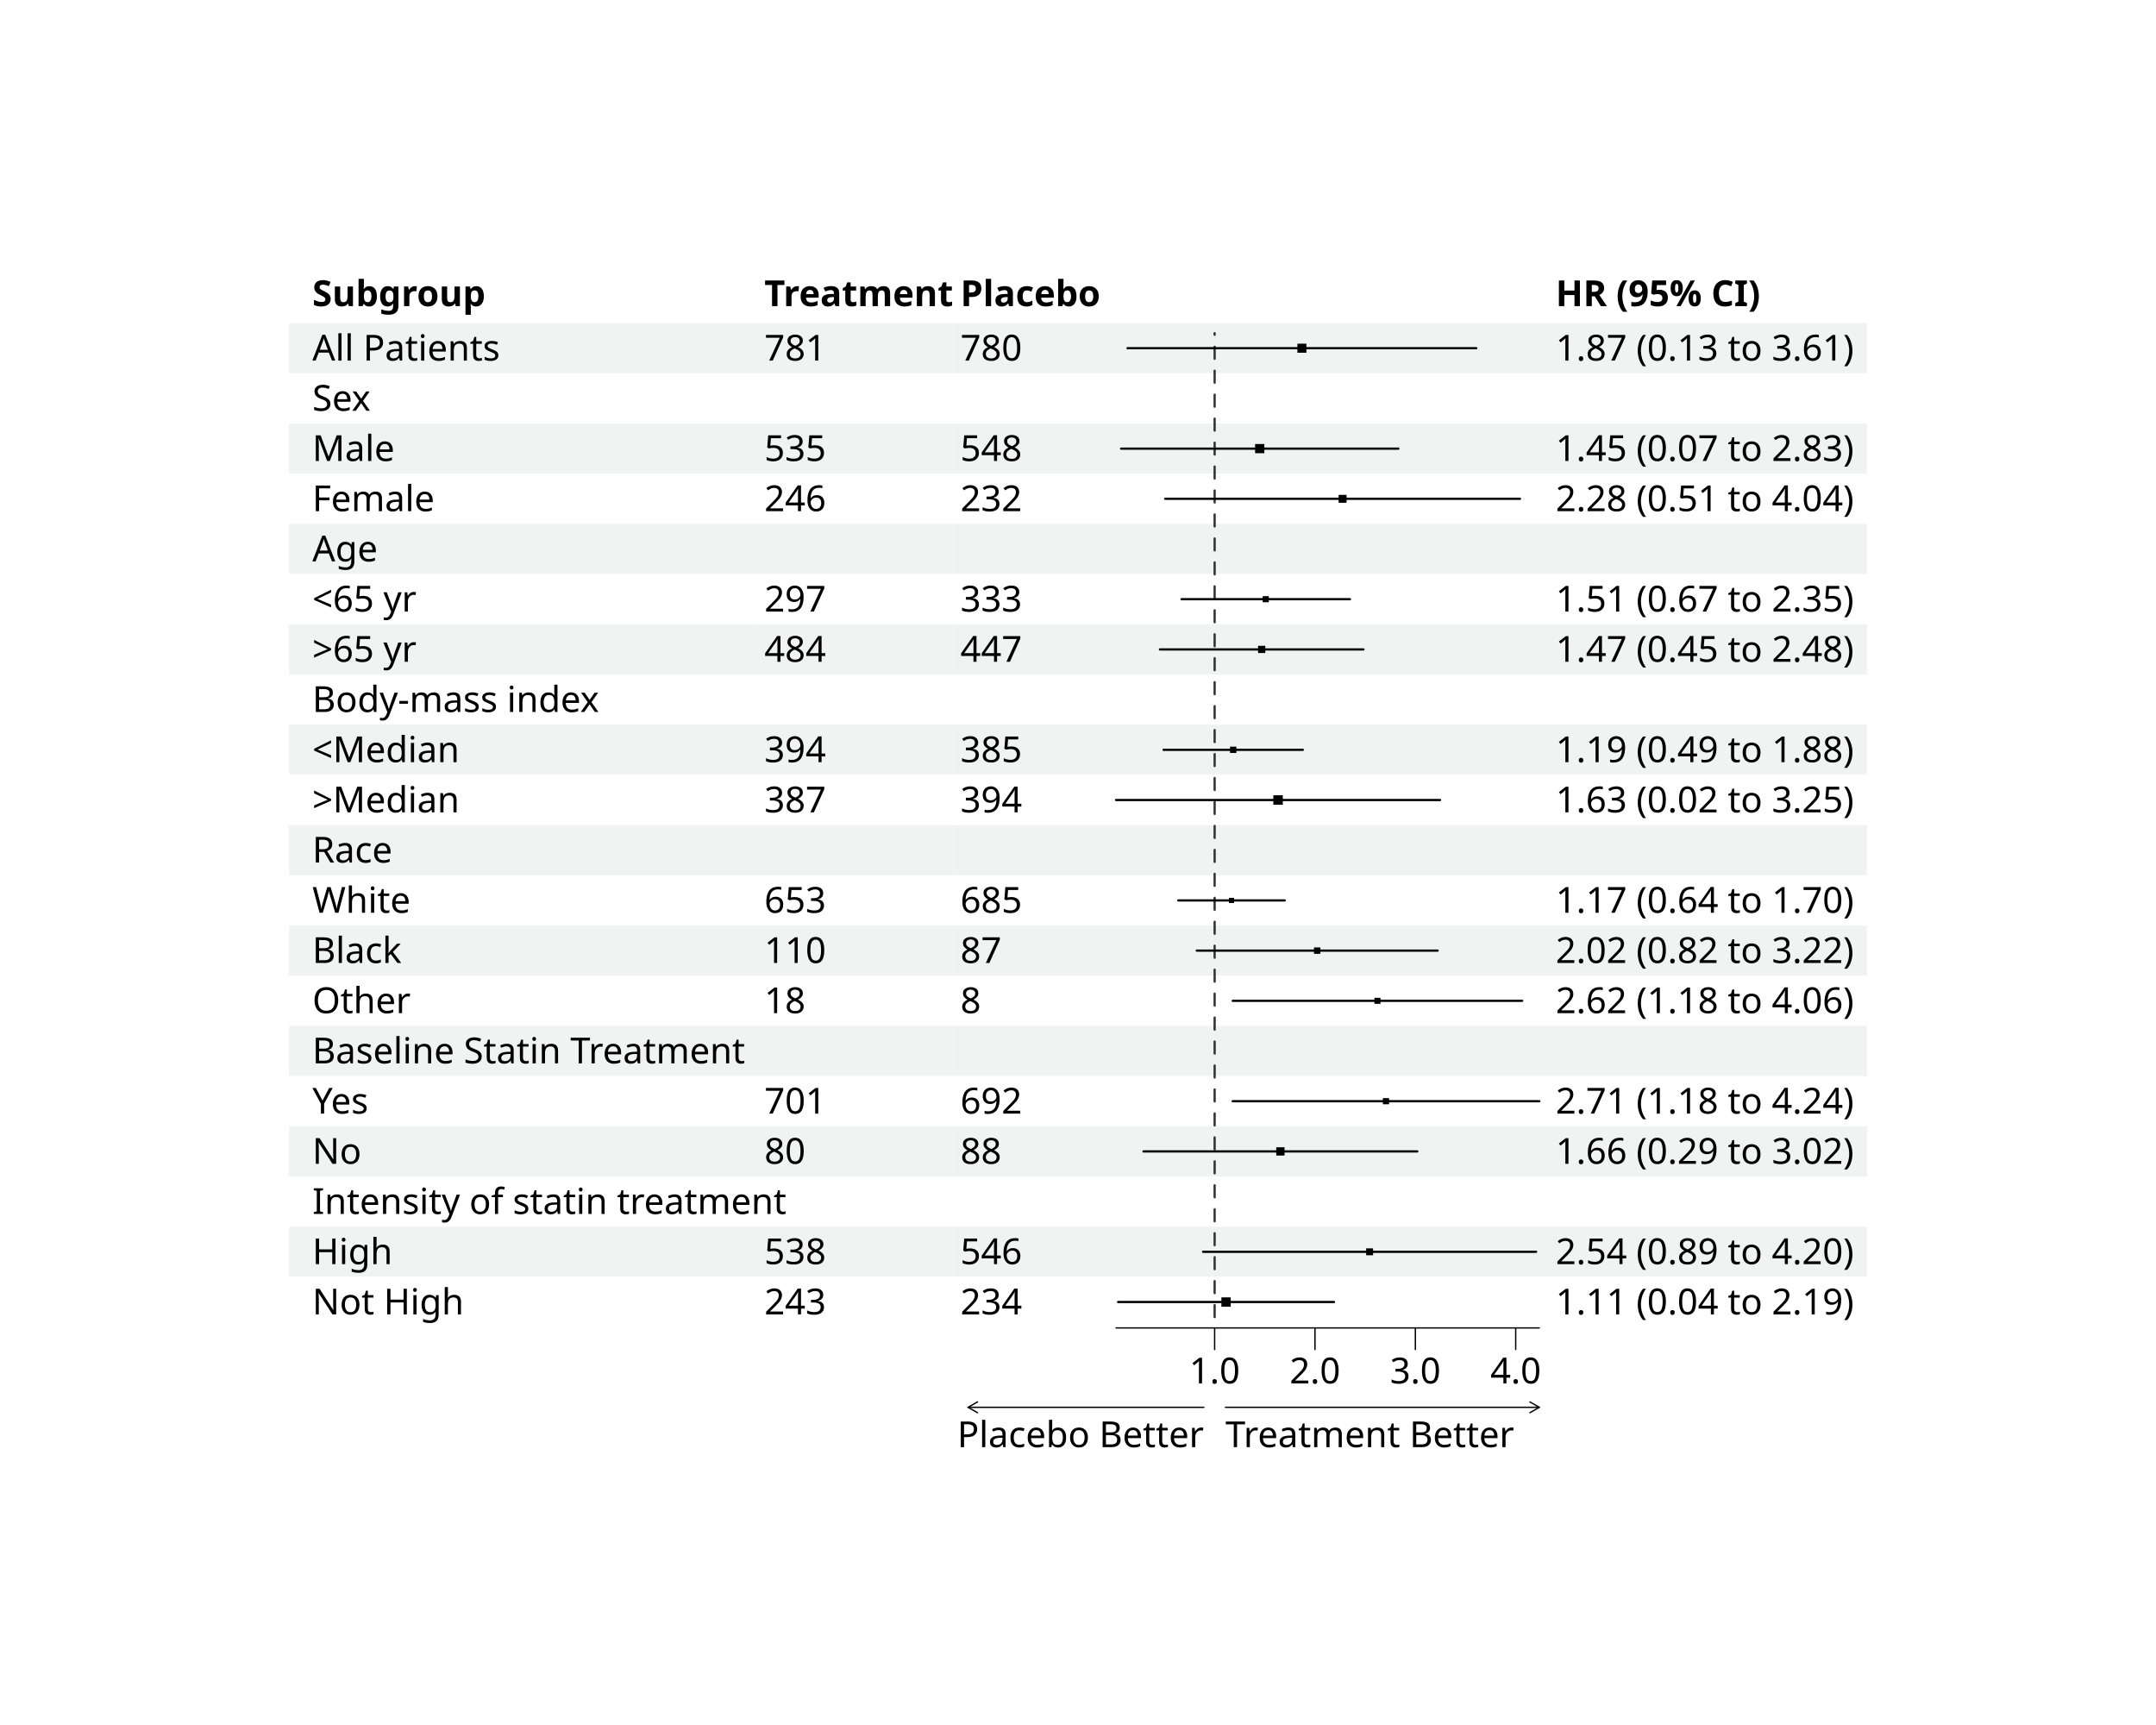
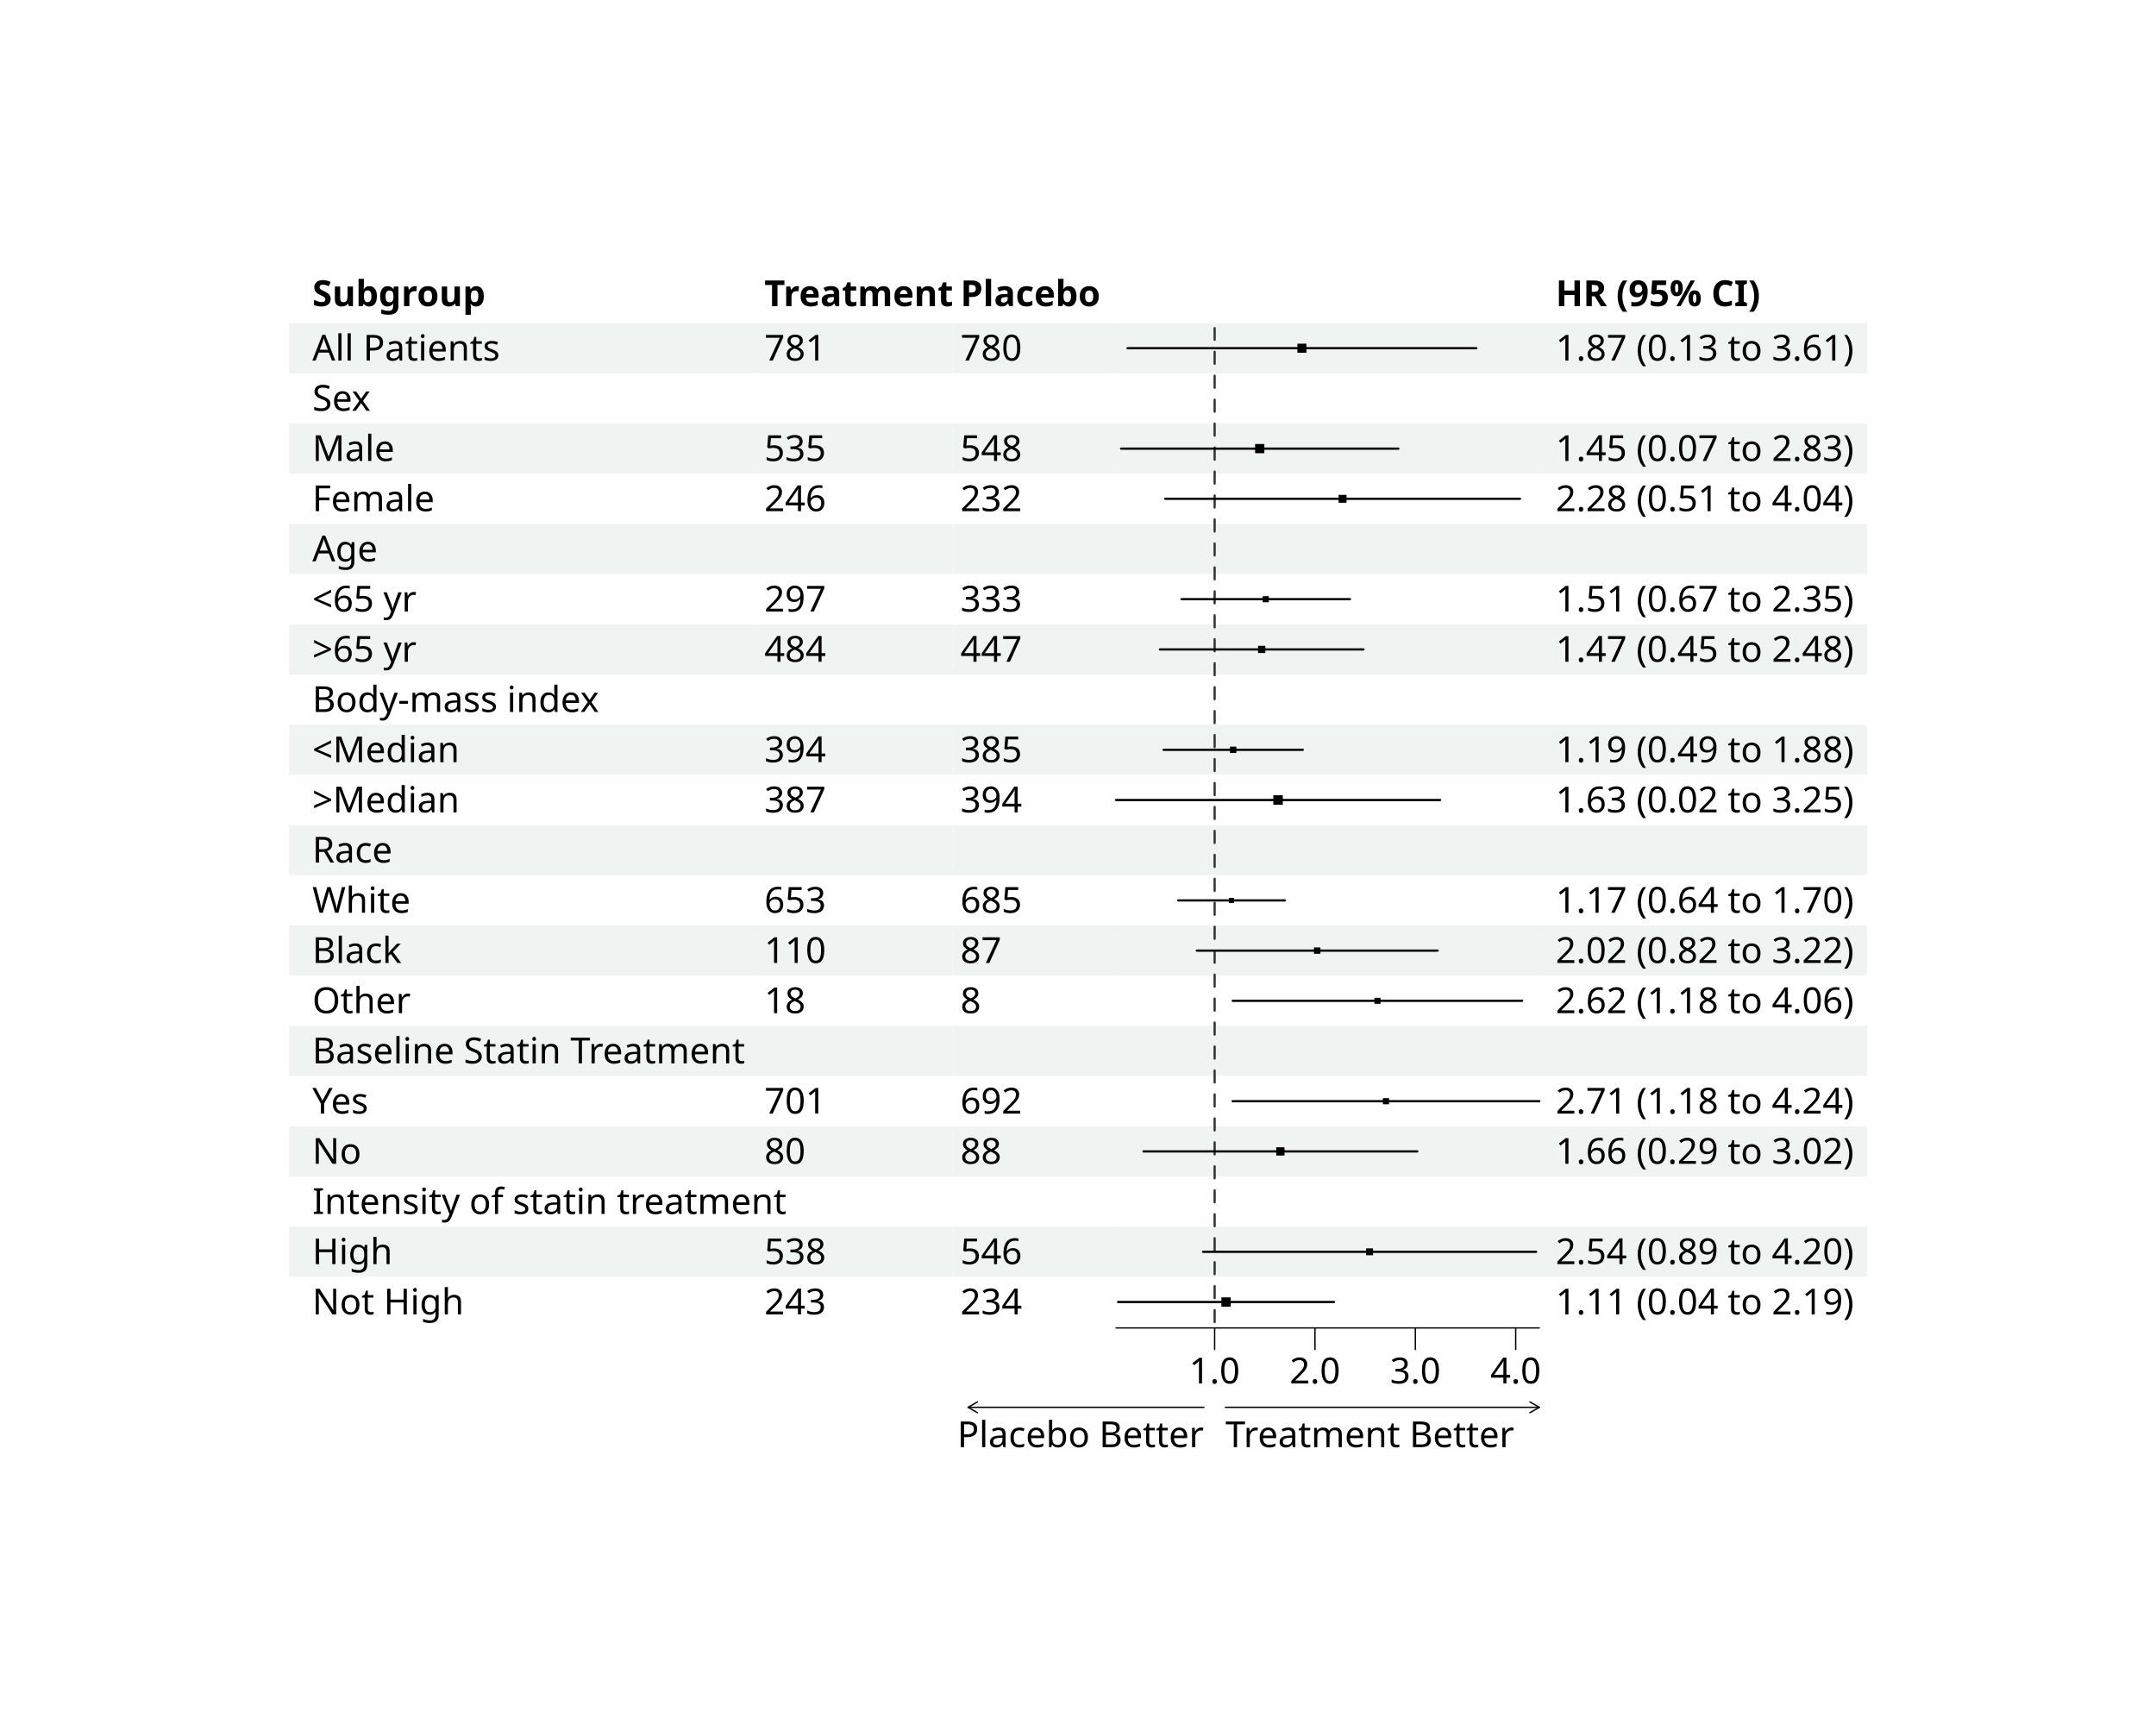
<svg xmlns="http://www.w3.org/2000/svg" class="svglite" data-engine-version="2.0" width="720.00pt" height="576.00pt" viewBox="0 0 720.00 576.00">
  <defs>
    <style type="text/css">
    .svglite line, .svglite polyline, .svglite polygon, .svglite path, .svglite rect, .svglite circle {
      fill: none;
      stroke: #000000;
      stroke-linecap: round;
      stroke-linejoin: round;
      stroke-miterlimit: 10.00;
    }
  </style>
  </defs>
  <rect width="100%" height="100%" style="stroke: none; fill: #FFFFFF;" />
  <defs>
    <clipPath id="cpMC4wMHw3MjAuMDB8MC4wMHw1NzYuMDA=">
      <rect x="0.00" y="0.00" width="720.00" height="576.00" />
    </clipPath>
  </defs>
  <g clip-path="url(#cpMC4wMHw3MjAuMDB8MC4wMHw1NzYuMDA=)">
    <rect x="96.54" y="88.29" width="155.42" height="19.60" style="stroke-width: 0.75; stroke: none; fill: #FFFFFF;" />
    <rect x="251.96" y="88.29" width="66.03" height="19.60" style="stroke-width: 0.75; stroke: none; fill: #FFFFFF;" />
    <rect x="317.99" y="88.29" width="54.71" height="19.60" style="stroke-width: 0.75; stroke: none; fill: #FFFFFF;" />
    <rect x="372.70" y="88.29" width="141.35" height="19.60" style="stroke-width: 0.75; stroke: none; fill: #FFFFFF;" />
    <rect x="514.05" y="88.29" width="109.41" height="19.60" style="stroke-width: 0.75; stroke: none; fill: #FFFFFF;" />
    <rect x="96.54" y="107.89" width="155.42" height="16.76" style="stroke-width: 0.75; stroke: none; fill: #EFF3F2;" />
    <rect x="96.54" y="124.65" width="155.42" height="16.76" style="stroke-width: 0.75; stroke: none; fill: #FFFFFF;" />
    <rect x="96.54" y="141.42" width="155.42" height="16.76" style="stroke-width: 0.75; stroke: none; fill: #EFF3F2;" />
    <rect x="96.54" y="158.18" width="155.42" height="16.76" style="stroke-width: 0.75; stroke: none; fill: #FFFFFF;" />
    <rect x="96.54" y="174.94" width="155.42" height="16.76" style="stroke-width: 0.75; stroke: none; fill: #EFF3F2;" />
    <rect x="96.54" y="191.70" width="155.42" height="16.76" style="stroke-width: 0.75; stroke: none; fill: #FFFFFF;" />
    <rect x="96.54" y="208.47" width="155.42" height="16.76" style="stroke-width: 0.75; stroke: none; fill: #EFF3F2;" />
    <rect x="96.54" y="225.23" width="155.42" height="16.76" style="stroke-width: 0.75; stroke: none; fill: #FFFFFF;" />
    <rect x="96.54" y="241.99" width="155.42" height="16.76" style="stroke-width: 0.75; stroke: none; fill: #EFF3F2;" />
    <rect x="96.54" y="258.75" width="155.42" height="16.76" style="stroke-width: 0.75; stroke: none; fill: #FFFFFF;" />
    <rect x="96.54" y="275.51" width="155.42" height="16.76" style="stroke-width: 0.75; stroke: none; fill: #EFF3F2;" />
    <rect x="96.54" y="292.28" width="155.42" height="16.76" style="stroke-width: 0.75; stroke: none; fill: #FFFFFF;" />
    <rect x="96.54" y="309.04" width="155.42" height="16.76" style="stroke-width: 0.75; stroke: none; fill: #EFF3F2;" />
    <rect x="96.54" y="325.80" width="155.42" height="16.76" style="stroke-width: 0.75; stroke: none; fill: #FFFFFF;" />
    <rect x="96.54" y="342.56" width="155.42" height="16.76" style="stroke-width: 0.75; stroke: none; fill: #EFF3F2;" />
    <rect x="96.54" y="359.33" width="155.42" height="16.76" style="stroke-width: 0.75; stroke: none; fill: #FFFFFF;" />
    <rect x="96.54" y="376.09" width="155.42" height="16.76" style="stroke-width: 0.75; stroke: none; fill: #EFF3F2;" />
    <rect x="96.54" y="392.85" width="155.42" height="16.76" style="stroke-width: 0.75; stroke: none; fill: #FFFFFF;" />
    <rect x="96.54" y="409.61" width="155.42" height="16.76" style="stroke-width: 0.75; stroke: none; fill: #EFF3F2;" />
    <rect x="96.54" y="426.38" width="155.42" height="16.76" style="stroke-width: 0.75; stroke: none; fill: #FFFFFF;" />
    <rect x="251.96" y="107.89" width="66.03" height="16.76" style="stroke-width: 0.75; stroke: none; fill: #EFF3F2;" />
    <rect x="251.96" y="124.65" width="66.03" height="16.76" style="stroke-width: 0.75; stroke: none; fill: #FFFFFF;" />
    <rect x="251.96" y="141.42" width="66.03" height="16.76" style="stroke-width: 0.75; stroke: none; fill: #EFF3F2;" />
    <rect x="251.96" y="158.18" width="66.03" height="16.76" style="stroke-width: 0.75; stroke: none; fill: #FFFFFF;" />
    <rect x="251.96" y="174.94" width="66.03" height="16.76" style="stroke-width: 0.75; stroke: none; fill: #EFF3F2;" />
    <rect x="251.96" y="191.70" width="66.03" height="16.76" style="stroke-width: 0.75; stroke: none; fill: #FFFFFF;" />
    <rect x="251.96" y="208.47" width="66.03" height="16.76" style="stroke-width: 0.75; stroke: none; fill: #EFF3F2;" />
    <rect x="251.96" y="225.23" width="66.03" height="16.76" style="stroke-width: 0.75; stroke: none; fill: #FFFFFF;" />
    <rect x="251.96" y="241.99" width="66.03" height="16.76" style="stroke-width: 0.75; stroke: none; fill: #EFF3F2;" />
    <rect x="251.96" y="258.75" width="66.03" height="16.76" style="stroke-width: 0.75; stroke: none; fill: #FFFFFF;" />
    <rect x="251.96" y="275.51" width="66.03" height="16.76" style="stroke-width: 0.75; stroke: none; fill: #EFF3F2;" />
    <rect x="251.96" y="292.28" width="66.03" height="16.76" style="stroke-width: 0.75; stroke: none; fill: #FFFFFF;" />
    <rect x="251.96" y="309.04" width="66.03" height="16.76" style="stroke-width: 0.75; stroke: none; fill: #EFF3F2;" />
    <rect x="251.96" y="325.80" width="66.03" height="16.76" style="stroke-width: 0.75; stroke: none; fill: #FFFFFF;" />
    <rect x="251.96" y="342.56" width="66.03" height="16.76" style="stroke-width: 0.75; stroke: none; fill: #EFF3F2;" />
    <rect x="251.96" y="359.33" width="66.03" height="16.76" style="stroke-width: 0.75; stroke: none; fill: #FFFFFF;" />
    <rect x="251.96" y="376.09" width="66.03" height="16.76" style="stroke-width: 0.75; stroke: none; fill: #EFF3F2;" />
    <rect x="251.96" y="392.85" width="66.03" height="16.76" style="stroke-width: 0.75; stroke: none; fill: #FFFFFF;" />
    <rect x="251.96" y="409.61" width="66.03" height="16.76" style="stroke-width: 0.75; stroke: none; fill: #EFF3F2;" />
    <rect x="251.96" y="426.38" width="66.03" height="16.76" style="stroke-width: 0.75; stroke: none; fill: #FFFFFF;" />
    <rect x="317.99" y="107.89" width="54.71" height="16.76" style="stroke-width: 0.75; stroke: none; fill: #EFF3F2;" />
    <rect x="317.99" y="124.65" width="54.71" height="16.76" style="stroke-width: 0.75; stroke: none; fill: #FFFFFF;" />
    <rect x="317.99" y="141.42" width="54.71" height="16.76" style="stroke-width: 0.75; stroke: none; fill: #EFF3F2;" />
    <rect x="317.99" y="158.18" width="54.71" height="16.76" style="stroke-width: 0.75; stroke: none; fill: #FFFFFF;" />
    <rect x="317.99" y="174.94" width="54.71" height="16.76" style="stroke-width: 0.75; stroke: none; fill: #EFF3F2;" />
    <rect x="317.99" y="191.70" width="54.71" height="16.76" style="stroke-width: 0.75; stroke: none; fill: #FFFFFF;" />
    <rect x="317.99" y="208.47" width="54.71" height="16.76" style="stroke-width: 0.75; stroke: none; fill: #EFF3F2;" />
    <rect x="317.99" y="225.23" width="54.71" height="16.76" style="stroke-width: 0.75; stroke: none; fill: #FFFFFF;" />
    <rect x="317.99" y="241.99" width="54.71" height="16.76" style="stroke-width: 0.75; stroke: none; fill: #EFF3F2;" />
    <rect x="317.99" y="258.75" width="54.71" height="16.76" style="stroke-width: 0.75; stroke: none; fill: #FFFFFF;" />
    <rect x="317.99" y="275.51" width="54.71" height="16.76" style="stroke-width: 0.75; stroke: none; fill: #EFF3F2;" />
    <rect x="317.99" y="292.28" width="54.71" height="16.76" style="stroke-width: 0.75; stroke: none; fill: #FFFFFF;" />
    <rect x="317.99" y="309.04" width="54.71" height="16.76" style="stroke-width: 0.75; stroke: none; fill: #EFF3F2;" />
    <rect x="317.99" y="325.80" width="54.71" height="16.76" style="stroke-width: 0.75; stroke: none; fill: #FFFFFF;" />
    <rect x="317.99" y="342.56" width="54.71" height="16.76" style="stroke-width: 0.75; stroke: none; fill: #EFF3F2;" />
    <rect x="317.99" y="359.33" width="54.71" height="16.76" style="stroke-width: 0.75; stroke: none; fill: #FFFFFF;" />
    <rect x="317.99" y="376.09" width="54.71" height="16.76" style="stroke-width: 0.75; stroke: none; fill: #EFF3F2;" />
    <rect x="317.99" y="392.85" width="54.71" height="16.76" style="stroke-width: 0.75; stroke: none; fill: #FFFFFF;" />
    <rect x="317.99" y="409.61" width="54.71" height="16.76" style="stroke-width: 0.75; stroke: none; fill: #EFF3F2;" />
    <rect x="317.99" y="426.38" width="54.71" height="16.76" style="stroke-width: 0.75; stroke: none; fill: #FFFFFF;" />
    <rect x="372.70" y="107.89" width="141.35" height="16.76" style="stroke-width: 0.75; stroke: none; fill: #EFF3F2;" />
    <rect x="372.70" y="124.65" width="141.35" height="16.76" style="stroke-width: 0.75; stroke: none; fill: #FFFFFF;" />
    <rect x="372.70" y="141.42" width="141.35" height="16.76" style="stroke-width: 0.75; stroke: none; fill: #EFF3F2;" />
    <rect x="372.70" y="158.18" width="141.35" height="16.76" style="stroke-width: 0.75; stroke: none; fill: #FFFFFF;" />
    <rect x="372.70" y="174.94" width="141.35" height="16.76" style="stroke-width: 0.75; stroke: none; fill: #EFF3F2;" />
    <rect x="372.70" y="191.70" width="141.35" height="16.76" style="stroke-width: 0.75; stroke: none; fill: #FFFFFF;" />
    <rect x="372.70" y="208.47" width="141.35" height="16.76" style="stroke-width: 0.75; stroke: none; fill: #EFF3F2;" />
    <rect x="372.70" y="225.23" width="141.35" height="16.76" style="stroke-width: 0.75; stroke: none; fill: #FFFFFF;" />
    <rect x="372.70" y="241.99" width="141.35" height="16.76" style="stroke-width: 0.75; stroke: none; fill: #EFF3F2;" />
    <rect x="372.70" y="258.75" width="141.35" height="16.76" style="stroke-width: 0.75; stroke: none; fill: #FFFFFF;" />
    <rect x="372.70" y="275.51" width="141.35" height="16.76" style="stroke-width: 0.75; stroke: none; fill: #EFF3F2;" />
    <rect x="372.70" y="292.28" width="141.35" height="16.76" style="stroke-width: 0.75; stroke: none; fill: #FFFFFF;" />
    <rect x="372.70" y="309.04" width="141.35" height="16.76" style="stroke-width: 0.75; stroke: none; fill: #EFF3F2;" />
    <rect x="372.70" y="325.80" width="141.35" height="16.76" style="stroke-width: 0.75; stroke: none; fill: #FFFFFF;" />
    <rect x="372.70" y="342.56" width="141.35" height="16.76" style="stroke-width: 0.75; stroke: none; fill: #EFF3F2;" />
    <rect x="372.70" y="359.33" width="141.35" height="16.76" style="stroke-width: 0.75; stroke: none; fill: #FFFFFF;" />
    <rect x="372.70" y="376.09" width="141.35" height="16.76" style="stroke-width: 0.75; stroke: none; fill: #EFF3F2;" />
    <rect x="372.70" y="392.85" width="141.35" height="16.76" style="stroke-width: 0.75; stroke: none; fill: #FFFFFF;" />
    <rect x="372.70" y="409.61" width="141.35" height="16.76" style="stroke-width: 0.75; stroke: none; fill: #EFF3F2;" />
    <rect x="372.70" y="426.38" width="141.35" height="16.76" style="stroke-width: 0.75; stroke: none; fill: #FFFFFF;" />
    <rect x="514.05" y="107.89" width="109.41" height="16.76" style="stroke-width: 0.75; stroke: none; fill: #EFF3F2;" />
    <rect x="514.05" y="124.65" width="109.41" height="16.76" style="stroke-width: 0.75; stroke: none; fill: #FFFFFF;" />
    <rect x="514.05" y="141.42" width="109.41" height="16.76" style="stroke-width: 0.75; stroke: none; fill: #EFF3F2;" />
    <rect x="514.05" y="158.18" width="109.41" height="16.76" style="stroke-width: 0.75; stroke: none; fill: #FFFFFF;" />
    <rect x="514.05" y="174.94" width="109.41" height="16.76" style="stroke-width: 0.75; stroke: none; fill: #EFF3F2;" />
    <rect x="514.05" y="191.70" width="109.41" height="16.76" style="stroke-width: 0.75; stroke: none; fill: #FFFFFF;" />
    <rect x="514.05" y="208.47" width="109.41" height="16.76" style="stroke-width: 0.75; stroke: none; fill: #EFF3F2;" />
    <rect x="514.05" y="225.23" width="109.41" height="16.76" style="stroke-width: 0.75; stroke: none; fill: #FFFFFF;" />
    <rect x="514.05" y="241.99" width="109.41" height="16.76" style="stroke-width: 0.75; stroke: none; fill: #EFF3F2;" />
    <rect x="514.05" y="258.75" width="109.41" height="16.76" style="stroke-width: 0.75; stroke: none; fill: #FFFFFF;" />
    <rect x="514.05" y="275.51" width="109.41" height="16.76" style="stroke-width: 0.75; stroke: none; fill: #EFF3F2;" />
    <rect x="514.05" y="292.28" width="109.41" height="16.76" style="stroke-width: 0.75; stroke: none; fill: #FFFFFF;" />
    <rect x="514.05" y="309.04" width="109.41" height="16.76" style="stroke-width: 0.75; stroke: none; fill: #EFF3F2;" />
    <rect x="514.05" y="325.80" width="109.41" height="16.76" style="stroke-width: 0.75; stroke: none; fill: #FFFFFF;" />
    <rect x="514.05" y="342.56" width="109.41" height="16.76" style="stroke-width: 0.75; stroke: none; fill: #EFF3F2;" />
    <rect x="514.05" y="359.33" width="109.41" height="16.76" style="stroke-width: 0.75; stroke: none; fill: #FFFFFF;" />
    <rect x="514.05" y="376.09" width="109.41" height="16.76" style="stroke-width: 0.75; stroke: none; fill: #EFF3F2;" />
    <rect x="514.05" y="392.85" width="109.41" height="16.76" style="stroke-width: 0.75; stroke: none; fill: #FFFFFF;" />
    <rect x="514.05" y="409.61" width="109.41" height="16.76" style="stroke-width: 0.75; stroke: none; fill: #EFF3F2;" />
    <rect x="514.05" y="426.38" width="109.41" height="16.76" style="stroke-width: 0.75; stroke: none; fill: #FFFFFF;" />
    <text x="104.31" y="102.22" style="font-size: 12.00px; font-weight: bold; font-family: sans;" textLength="52.05px" lengthAdjust="spacingAndGlyphs">Subgroup</text>
    <text x="104.31" y="120.40" style="font-size: 12.00px; font-family: sans;" textLength="70.03px" lengthAdjust="spacingAndGlyphs">   All Patients</text>
    <text x="255.26" y="102.22" style="font-size: 12.00px; font-weight: bold; font-family: sans;" textLength="54.69px" lengthAdjust="spacingAndGlyphs">Treatment</text>
    <text x="104.31" y="137.16" style="font-size: 12.00px; font-family: sans;" textLength="20.69px" lengthAdjust="spacingAndGlyphs">Sex</text>
    <text x="320.73" y="102.22" style="font-size: 12.00px; font-weight: bold; font-family: sans;" textLength="43.37px" lengthAdjust="spacingAndGlyphs">Placebo</text>
    <text x="104.31" y="153.93" style="font-size: 12.00px; font-family: sans;" textLength="42.68px" lengthAdjust="spacingAndGlyphs">     Male</text>
    <text x="379.77" y="102.22" style="font-size: 12.00px; font-weight: bold; font-family: sans;" textLength="3.33px" lengthAdjust="spacingAndGlyphs"> </text>
    <text x="104.31" y="170.69" style="font-size: 12.00px; font-family: sans;" textLength="56.69px" lengthAdjust="spacingAndGlyphs">     Female</text>
    <text x="519.52" y="102.22" style="font-size: 12.00px; font-weight: bold; font-family: sans;" textLength="68.02px" lengthAdjust="spacingAndGlyphs">HR (95% CI)</text>
    <text x="104.31" y="187.45" style="font-size: 12.00px; font-family: sans;" textLength="21.36px" lengthAdjust="spacingAndGlyphs">Age</text>
    <text x="104.31" y="204.21" style="font-size: 12.00px; font-family: sans;" textLength="50.36px" lengthAdjust="spacingAndGlyphs">     &lt;65 yr</text>
    <text x="104.31" y="220.98" style="font-size: 12.00px; font-family: sans;" textLength="50.36px" lengthAdjust="spacingAndGlyphs">     &gt;65 yr</text>
    <text x="104.31" y="237.74" style="font-size: 12.00px; font-family: sans;" textLength="92.07px" lengthAdjust="spacingAndGlyphs">Body-mass index</text>
    <text x="104.31" y="254.50" style="font-size: 12.00px; font-family: sans;" textLength="63.04px" lengthAdjust="spacingAndGlyphs">     &lt;Median</text>
    <text x="104.31" y="271.26" style="font-size: 12.00px; font-family: sans;" textLength="63.04px" lengthAdjust="spacingAndGlyphs">     &gt;Median</text>
    <text x="104.31" y="288.02" style="font-size: 12.00px; font-family: sans;" textLength="28.02px" lengthAdjust="spacingAndGlyphs">Race</text>
    <text x="104.31" y="304.79" style="font-size: 12.00px; font-family: sans;" textLength="47.34px" lengthAdjust="spacingAndGlyphs">     White</text>
    <text x="104.31" y="321.55" style="font-size: 12.00px; font-family: sans;" textLength="46.02px" lengthAdjust="spacingAndGlyphs">     Black</text>
    <text x="104.31" y="338.31" style="font-size: 12.00px; font-family: sans;" textLength="46.68px" lengthAdjust="spacingAndGlyphs">     Other</text>
    <text x="104.31" y="355.07" style="font-size: 12.00px; font-family: sans;" textLength="138.08px" lengthAdjust="spacingAndGlyphs">Baseline Statin Treatment</text>
    <text x="104.31" y="371.84" style="font-size: 12.00px; font-family: sans;" textLength="37.35px" lengthAdjust="spacingAndGlyphs">     Yes</text>
    <text x="104.31" y="388.60" style="font-size: 12.00px; font-family: sans;" textLength="32.01px" lengthAdjust="spacingAndGlyphs">     No</text>
    <text x="104.31" y="405.36" style="font-size: 12.00px; font-family: sans;" textLength="144.09px" lengthAdjust="spacingAndGlyphs">Intensity of statin treatment</text>
    <text x="104.31" y="422.12" style="font-size: 12.00px; font-family: sans;" textLength="41.35px" lengthAdjust="spacingAndGlyphs">     High</text>
    <text x="104.31" y="438.89" style="font-size: 12.00px; font-family: sans;" textLength="63.36px" lengthAdjust="spacingAndGlyphs">     Not High</text>
    <text x="255.26" y="120.40" style="font-size: 12.00px; font-family: sans;" textLength="20.02px" lengthAdjust="spacingAndGlyphs">781</text>
    <text x="255.26" y="153.93" style="font-size: 12.00px; font-family: sans;" textLength="20.02px" lengthAdjust="spacingAndGlyphs">535</text>
    <text x="255.26" y="170.69" style="font-size: 12.00px; font-family: sans;" textLength="20.02px" lengthAdjust="spacingAndGlyphs">246</text>
    <text x="255.26" y="204.21" style="font-size: 12.00px; font-family: sans;" textLength="20.02px" lengthAdjust="spacingAndGlyphs">297</text>
    <text x="255.26" y="220.98" style="font-size: 12.00px; font-family: sans;" textLength="20.02px" lengthAdjust="spacingAndGlyphs">484</text>
    <text x="255.26" y="254.50" style="font-size: 12.00px; font-family: sans;" textLength="20.02px" lengthAdjust="spacingAndGlyphs">394</text>
    <text x="255.26" y="271.26" style="font-size: 12.00px; font-family: sans;" textLength="20.02px" lengthAdjust="spacingAndGlyphs">387</text>
    <text x="255.26" y="304.79" style="font-size: 12.00px; font-family: sans;" textLength="20.02px" lengthAdjust="spacingAndGlyphs">653</text>
    <text x="255.26" y="321.55" style="font-size: 12.00px; font-family: sans;" textLength="20.02px" lengthAdjust="spacingAndGlyphs">110</text>
    <text x="255.26" y="338.31" style="font-size: 12.00px; font-family: sans;" textLength="13.35px" lengthAdjust="spacingAndGlyphs">18</text>
    <text x="255.26" y="371.84" style="font-size: 12.00px; font-family: sans;" textLength="20.02px" lengthAdjust="spacingAndGlyphs">701</text>
    <text x="255.26" y="388.60" style="font-size: 12.00px; font-family: sans;" textLength="13.35px" lengthAdjust="spacingAndGlyphs">80</text>
    <text x="255.26" y="422.12" style="font-size: 12.00px; font-family: sans;" textLength="20.02px" lengthAdjust="spacingAndGlyphs">538</text>
    <text x="255.26" y="438.89" style="font-size: 12.00px; font-family: sans;" textLength="20.02px" lengthAdjust="spacingAndGlyphs">243</text>
    <text x="320.73" y="120.40" style="font-size: 12.00px; font-family: sans;" textLength="20.02px" lengthAdjust="spacingAndGlyphs">780</text>
    <text x="320.73" y="153.93" style="font-size: 12.00px; font-family: sans;" textLength="20.02px" lengthAdjust="spacingAndGlyphs">548</text>
    <text x="320.73" y="170.69" style="font-size: 12.00px; font-family: sans;" textLength="20.02px" lengthAdjust="spacingAndGlyphs">232</text>
    <text x="320.73" y="204.21" style="font-size: 12.00px; font-family: sans;" textLength="20.02px" lengthAdjust="spacingAndGlyphs">333</text>
    <text x="320.73" y="220.98" style="font-size: 12.00px; font-family: sans;" textLength="20.02px" lengthAdjust="spacingAndGlyphs">447</text>
    <text x="320.73" y="254.50" style="font-size: 12.00px; font-family: sans;" textLength="20.02px" lengthAdjust="spacingAndGlyphs">385</text>
    <text x="320.73" y="271.26" style="font-size: 12.00px; font-family: sans;" textLength="20.02px" lengthAdjust="spacingAndGlyphs">394</text>
    <text x="320.73" y="304.79" style="font-size: 12.00px; font-family: sans;" textLength="20.02px" lengthAdjust="spacingAndGlyphs">685</text>
    <text x="320.73" y="321.55" style="font-size: 12.00px; font-family: sans;" textLength="13.35px" lengthAdjust="spacingAndGlyphs">87</text>
    <text x="320.73" y="338.31" style="font-size: 12.00px; font-family: sans;" textLength="6.67px" lengthAdjust="spacingAndGlyphs">8</text>
    <text x="320.73" y="371.84" style="font-size: 12.00px; font-family: sans;" textLength="20.02px" lengthAdjust="spacingAndGlyphs">692</text>
    <text x="320.73" y="388.60" style="font-size: 12.00px; font-family: sans;" textLength="13.35px" lengthAdjust="spacingAndGlyphs">88</text>
    <text x="320.73" y="422.12" style="font-size: 12.00px; font-family: sans;" textLength="20.02px" lengthAdjust="spacingAndGlyphs">546</text>
    <text x="320.73" y="438.89" style="font-size: 12.00px; font-family: sans;" textLength="20.02px" lengthAdjust="spacingAndGlyphs">234</text>
    <text x="379.77" y="120.40" style="font-size: 12.00px; font-family: sans;" textLength="130.01px" lengthAdjust="spacingAndGlyphs">                                       </text>
    <text x="379.77" y="137.16" style="font-size: 12.00px; font-family: sans;" textLength="130.01px" lengthAdjust="spacingAndGlyphs">                                       </text>
    <text x="379.77" y="153.93" style="font-size: 12.00px; font-family: sans;" textLength="130.01px" lengthAdjust="spacingAndGlyphs">                                       </text>
    <text x="379.77" y="170.69" style="font-size: 12.00px; font-family: sans;" textLength="130.01px" lengthAdjust="spacingAndGlyphs">                                       </text>
    <text x="379.77" y="187.45" style="font-size: 12.00px; font-family: sans;" textLength="130.01px" lengthAdjust="spacingAndGlyphs">                                       </text>
    <text x="379.77" y="204.21" style="font-size: 12.00px; font-family: sans;" textLength="130.01px" lengthAdjust="spacingAndGlyphs">                                       </text>
    <text x="379.77" y="220.98" style="font-size: 12.00px; font-family: sans;" textLength="130.01px" lengthAdjust="spacingAndGlyphs">                                       </text>
    <text x="379.77" y="237.74" style="font-size: 12.00px; font-family: sans;" textLength="130.01px" lengthAdjust="spacingAndGlyphs">                                       </text>
    <text x="379.77" y="254.50" style="font-size: 12.00px; font-family: sans;" textLength="130.01px" lengthAdjust="spacingAndGlyphs">                                       </text>
    <text x="379.77" y="271.26" style="font-size: 12.00px; font-family: sans;" textLength="130.01px" lengthAdjust="spacingAndGlyphs">                                       </text>
    <text x="379.77" y="288.02" style="font-size: 12.00px; font-family: sans;" textLength="130.01px" lengthAdjust="spacingAndGlyphs">                                       </text>
    <text x="379.77" y="304.79" style="font-size: 12.00px; font-family: sans;" textLength="130.01px" lengthAdjust="spacingAndGlyphs">                                       </text>
    <text x="379.77" y="321.55" style="font-size: 12.00px; font-family: sans;" textLength="130.01px" lengthAdjust="spacingAndGlyphs">                                       </text>
    <text x="379.77" y="338.31" style="font-size: 12.00px; font-family: sans;" textLength="130.01px" lengthAdjust="spacingAndGlyphs">                                       </text>
    <text x="379.77" y="355.07" style="font-size: 12.00px; font-family: sans;" textLength="130.01px" lengthAdjust="spacingAndGlyphs">                                       </text>
    <text x="379.77" y="371.84" style="font-size: 12.00px; font-family: sans;" textLength="130.01px" lengthAdjust="spacingAndGlyphs">                                       </text>
    <text x="379.77" y="388.60" style="font-size: 12.00px; font-family: sans;" textLength="130.01px" lengthAdjust="spacingAndGlyphs">                                       </text>
    <text x="379.77" y="405.36" style="font-size: 12.00px; font-family: sans;" textLength="130.01px" lengthAdjust="spacingAndGlyphs">                                       </text>
    <text x="379.77" y="422.12" style="font-size: 12.00px; font-family: sans;" textLength="130.01px" lengthAdjust="spacingAndGlyphs">                                       </text>
    <text x="379.77" y="438.89" style="font-size: 12.00px; font-family: sans;" textLength="130.01px" lengthAdjust="spacingAndGlyphs">                                       </text>
    <text x="519.52" y="120.40" style="font-size: 12.00px; font-family: sans;" textLength="98.07px" lengthAdjust="spacingAndGlyphs">1.87 (0.13 to 3.61)</text>
    <text x="519.52" y="153.93" style="font-size: 12.00px; font-family: sans;" textLength="98.07px" lengthAdjust="spacingAndGlyphs">1.45 (0.07 to 2.83)</text>
    <text x="519.52" y="170.69" style="font-size: 12.00px; font-family: sans;" textLength="98.07px" lengthAdjust="spacingAndGlyphs">2.28 (0.51 to 4.04)</text>
    <text x="519.52" y="204.21" style="font-size: 12.00px; font-family: sans;" textLength="98.07px" lengthAdjust="spacingAndGlyphs">1.51 (0.67 to 2.35)</text>
    <text x="519.52" y="220.98" style="font-size: 12.00px; font-family: sans;" textLength="98.07px" lengthAdjust="spacingAndGlyphs">1.47 (0.45 to 2.48)</text>
    <text x="519.52" y="254.50" style="font-size: 12.00px; font-family: sans;" textLength="98.07px" lengthAdjust="spacingAndGlyphs">1.19 (0.49 to 1.88)</text>
    <text x="519.52" y="271.26" style="font-size: 12.00px; font-family: sans;" textLength="98.07px" lengthAdjust="spacingAndGlyphs">1.63 (0.02 to 3.25)</text>
    <text x="519.52" y="304.79" style="font-size: 12.00px; font-family: sans;" textLength="98.07px" lengthAdjust="spacingAndGlyphs">1.17 (0.64 to 1.70)</text>
    <text x="519.52" y="321.55" style="font-size: 12.00px; font-family: sans;" textLength="98.07px" lengthAdjust="spacingAndGlyphs">2.02 (0.82 to 3.22)</text>
    <text x="519.52" y="338.31" style="font-size: 12.00px; font-family: sans;" textLength="98.07px" lengthAdjust="spacingAndGlyphs">2.62 (1.18 to 4.06)</text>
    <text x="519.52" y="371.84" style="font-size: 12.00px; font-family: sans;" textLength="98.07px" lengthAdjust="spacingAndGlyphs">2.71 (1.18 to 4.24)</text>
    <text x="519.52" y="388.60" style="font-size: 12.00px; font-family: sans;" textLength="98.07px" lengthAdjust="spacingAndGlyphs">1.66 (0.29 to 3.02)</text>
    <text x="519.52" y="422.12" style="font-size: 12.00px; font-family: sans;" textLength="98.07px" lengthAdjust="spacingAndGlyphs">2.54 (0.89 to 4.20)</text>
    <text x="519.52" y="438.89" style="font-size: 12.00px; font-family: sans;" textLength="98.07px" lengthAdjust="spacingAndGlyphs">1.11 (0.04 to 2.19)</text>
-     <line x1="405.63" y1="439.79" x2="405.63" y2="111.24" style="stroke-width: 0.75; stroke: #333333; stroke-dasharray: 4.00,4.00;" />
+     <line x1="405.63" y1="441.46" x2="405.63" y2="109.57" style="stroke-width: 0.75; stroke: #333333; stroke-dasharray: 4.00,4.00;" />
    <polyline points="376.55,116.27 493.00,116.27 " style="stroke-width: 0.75;" />
    <polygon points="433.27,117.78 436.28,117.78 436.28,114.76 433.27,114.76 " style="stroke-width: 0.75; stroke: none; fill: #000000;" />
    <polyline points="374.40,149.80 466.98,149.80 " style="stroke-width: 0.75;" />
    <polygon points="419.15,151.33 422.23,151.33 422.23,148.26 419.15,148.26 " style="stroke-width: 0.75; stroke: none; fill: #000000;" />
    <polyline points="389.13,166.56 507.60,166.56 " style="stroke-width: 0.75;" />
    <polygon points="447.04,167.88 449.68,167.88 449.68,165.24 447.04,165.24 " style="stroke-width: 0.75; stroke: none; fill: #000000;" />
    <polyline points="394.58,200.08 450.81,200.08 " style="stroke-width: 0.75;" />
    <polygon points="421.68,201.10 423.71,201.10 423.71,199.07 421.68,199.07 " style="stroke-width: 0.75; stroke: none; fill: #000000;" />
    <polyline points="387.36,216.85 455.32,216.85 " style="stroke-width: 0.75;" />
    <polygon points="420.14,218.05 422.55,218.05 422.55,215.64 420.14,215.64 " style="stroke-width: 0.75; stroke: none; fill: #000000;" />
    <polyline points="388.59,250.37 435.07,250.37 " style="stroke-width: 0.75;" />
    <polygon points="410.77,251.43 412.89,251.43 412.89,249.31 410.77,249.31 " style="stroke-width: 0.75; stroke: none; fill: #000000;" />
    <polyline points="372.70,267.13 480.92,267.13 " style="stroke-width: 0.75;" />
    <polygon points="425.23,268.71 428.39,268.71 428.39,265.55 425.23,265.55 " style="stroke-width: 0.75; stroke: none; fill: #000000;" />
    <polyline points="393.47,300.66 429.06,300.66 " style="stroke-width: 0.75;" />
    <polygon points="410.40,301.52 412.12,301.52 412.12,299.80 410.40,299.80 " style="stroke-width: 0.75; stroke: none; fill: #000000;" />
    <polyline points="399.67,317.42 480.09,317.42 " style="stroke-width: 0.75;" />
    <polygon points="438.81,318.49 440.95,318.49 440.95,316.35 438.81,316.35 " style="stroke-width: 0.75; stroke: none; fill: #000000;" />
    <polyline points="411.69,334.18 508.32,334.18 " style="stroke-width: 0.75;" />
    <polygon points="459.00,335.19 461.01,335.19 461.01,333.18 459.00,333.18 " style="stroke-width: 0.75; stroke: none; fill: #000000;" />
    <polyline points="411.65,367.71 514.05,367.71 " style="stroke-width: 0.75;" />
    <polygon points="461.82,368.73 463.88,368.73 463.88,366.68 461.82,366.68 " style="stroke-width: 0.75; stroke: none; fill: #000000;" />
    <polyline points="381.88,384.47 473.30,384.47 " style="stroke-width: 0.75;" />
    <polygon points="426.21,385.85 428.97,385.85 428.97,383.09 426.21,383.09 " style="stroke-width: 0.75; stroke: none; fill: #000000;" />
    <polyline points="401.78,417.99 512.98,417.99 " style="stroke-width: 0.75;" />
    <polygon points="456.23,419.15 458.54,419.15 458.54,416.84 456.23,416.84 " style="stroke-width: 0.75; stroke: none; fill: #000000;" />
    <polyline points="373.40,434.76 445.49,434.76 " style="stroke-width: 0.75;" />
    <polygon points="407.89,436.31 411.00,436.31 411.00,433.21 407.89,433.21 " style="stroke-width: 0.75; stroke: none; fill: #000000;" />
    <polyline points="372.70,443.41 514.05,443.41 " style="stroke-width: 0.45;" />
    <line x1="405.63" y1="443.41" x2="405.63" y2="450.61" style="stroke-width: 0.45;" />
    <line x1="439.14" y1="443.41" x2="439.14" y2="450.61" style="stroke-width: 0.45;" />
    <line x1="472.66" y1="443.41" x2="472.66" y2="450.61" style="stroke-width: 0.45;" />
    <line x1="506.17" y1="443.41" x2="506.17" y2="450.61" style="stroke-width: 0.45;" />
    <text x="405.63" y="461.94" text-anchor="middle" style="font-size: 12.00px; font-family: sans;" textLength="16.68px" lengthAdjust="spacingAndGlyphs">1.0</text>
    <text x="439.14" y="461.94" text-anchor="middle" style="font-size: 12.00px; font-family: sans;" textLength="16.68px" lengthAdjust="spacingAndGlyphs">2.0</text>
    <text x="472.66" y="461.94" text-anchor="middle" style="font-size: 12.00px; font-family: sans;" textLength="16.68px" lengthAdjust="spacingAndGlyphs">3.0</text>
    <text x="506.17" y="461.94" text-anchor="middle" style="font-size: 12.00px; font-family: sans;" textLength="16.68px" lengthAdjust="spacingAndGlyphs">4.0</text>
    <text x="402.03" y="483.22" text-anchor="end" style="font-size: 12.00px; font-family: sans;" textLength="78.72px" lengthAdjust="spacingAndGlyphs">Placebo Better</text>
    <line x1="323.30" y1="469.92" x2="402.03" y2="469.92" style="stroke-width: 0.45;" />
    <polyline points="326.42,468.12 323.30,469.92 326.42,471.72 " style="stroke-width: 0.45;" />
    <text x="409.23" y="483.22" style="font-size: 12.00px; font-family: sans;" textLength="90.04px" lengthAdjust="spacingAndGlyphs">Treatment Better</text>
    <line x1="514.05" y1="469.92" x2="409.23" y2="469.92" style="stroke-width: 0.45;" />
    <polyline points="510.93,471.72 514.05,469.92 510.93,468.12 " style="stroke-width: 0.45;" />
  </g>
</svg>
